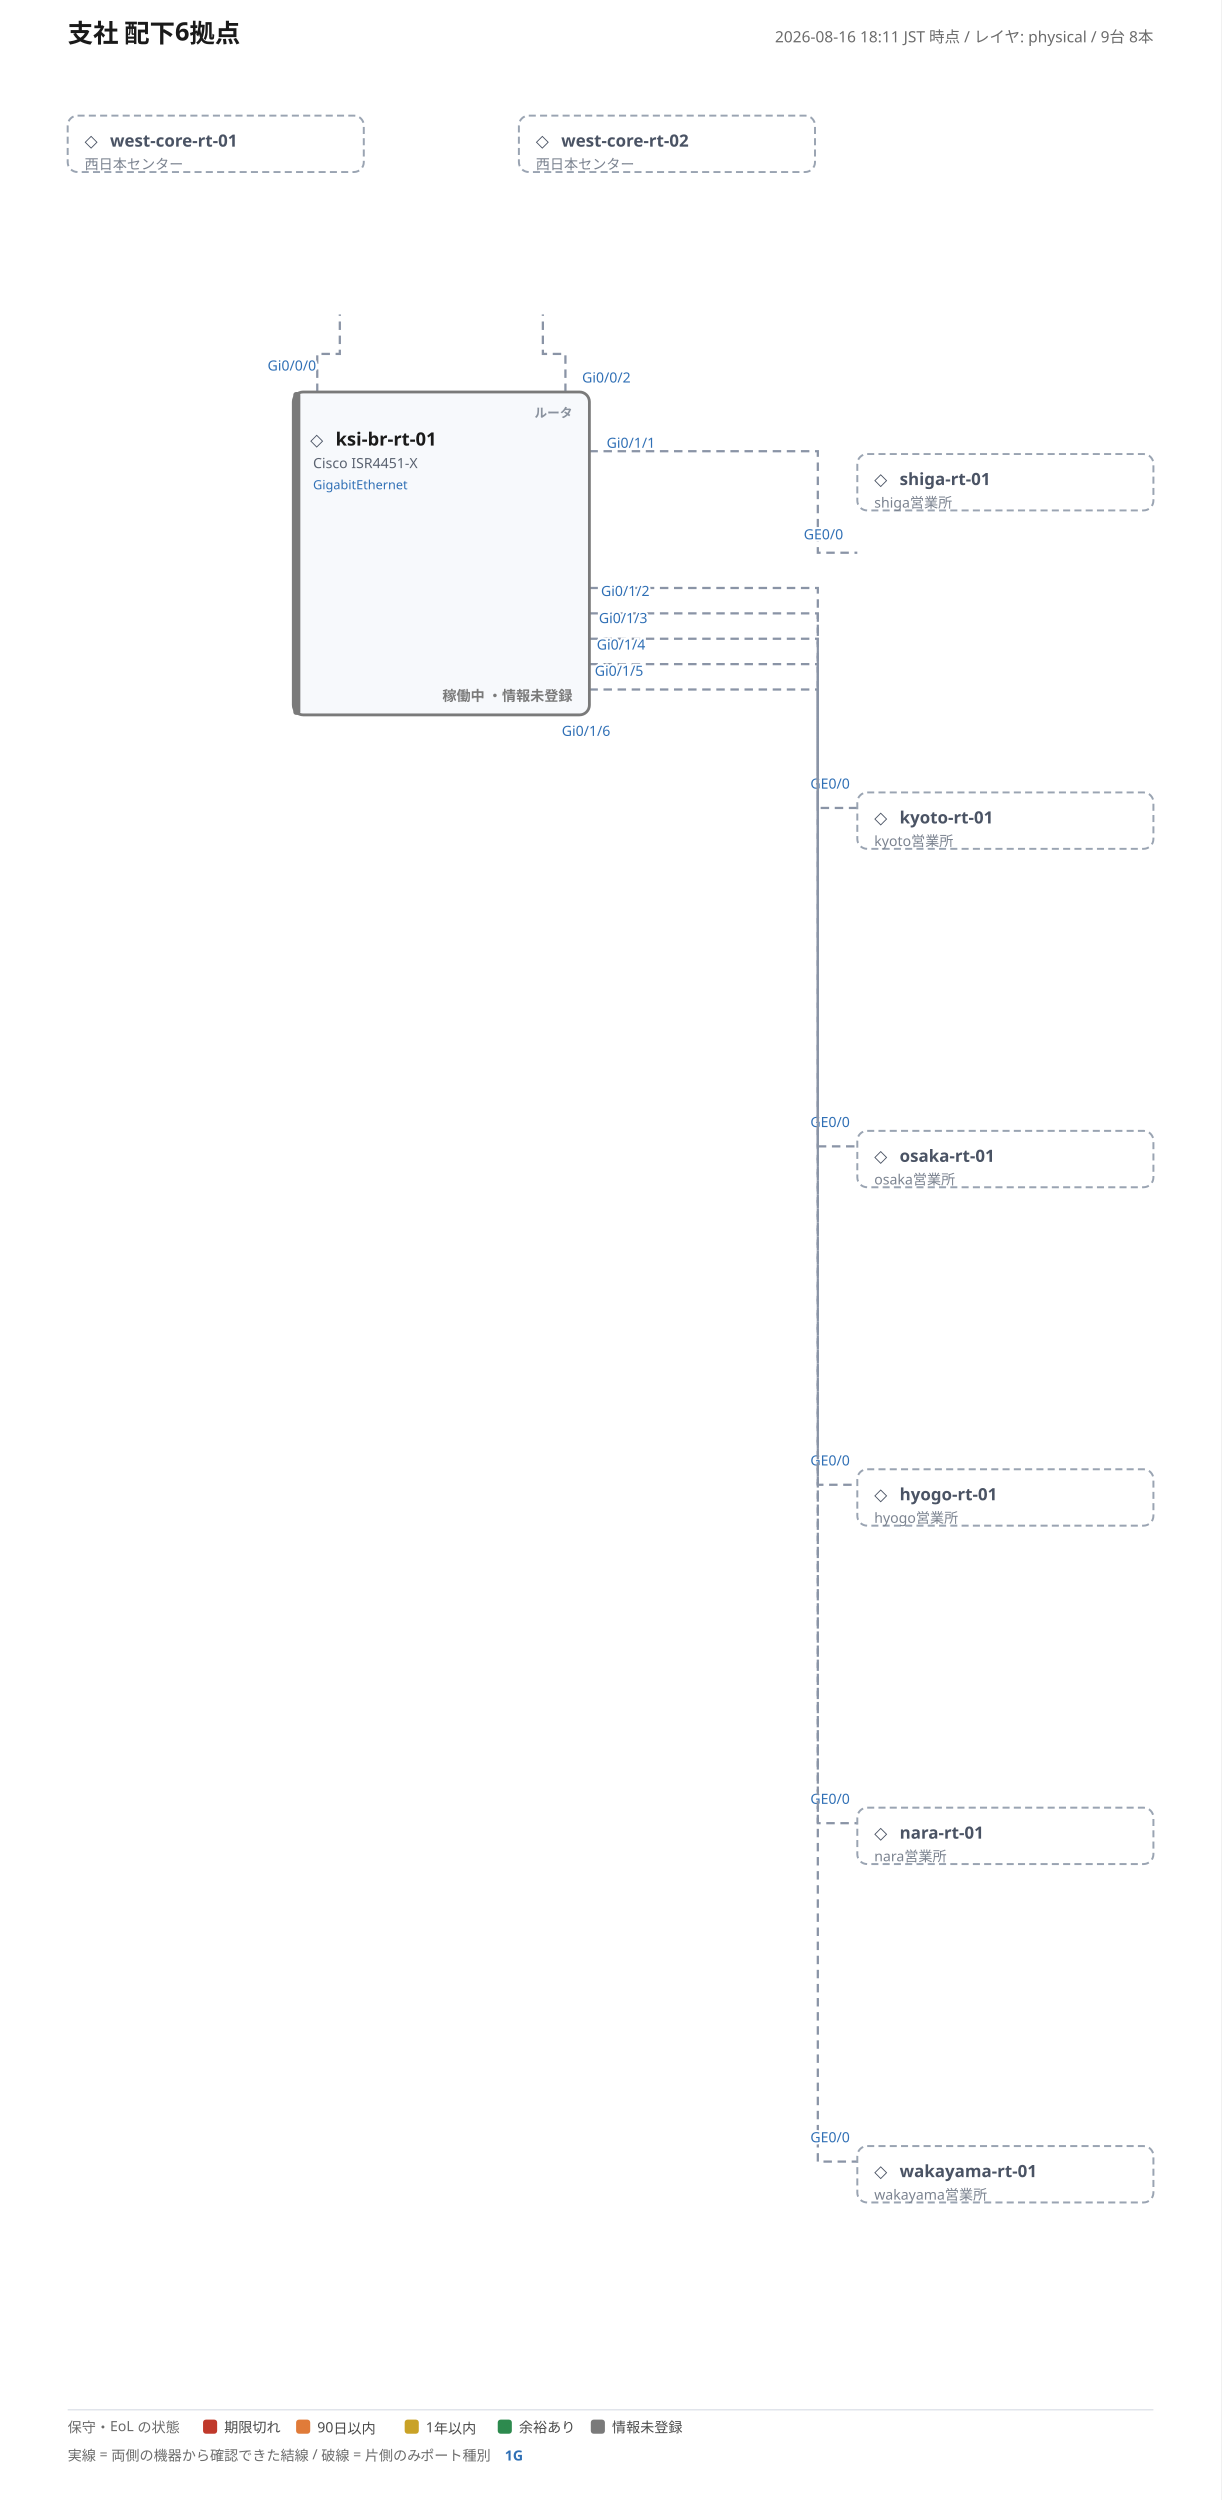
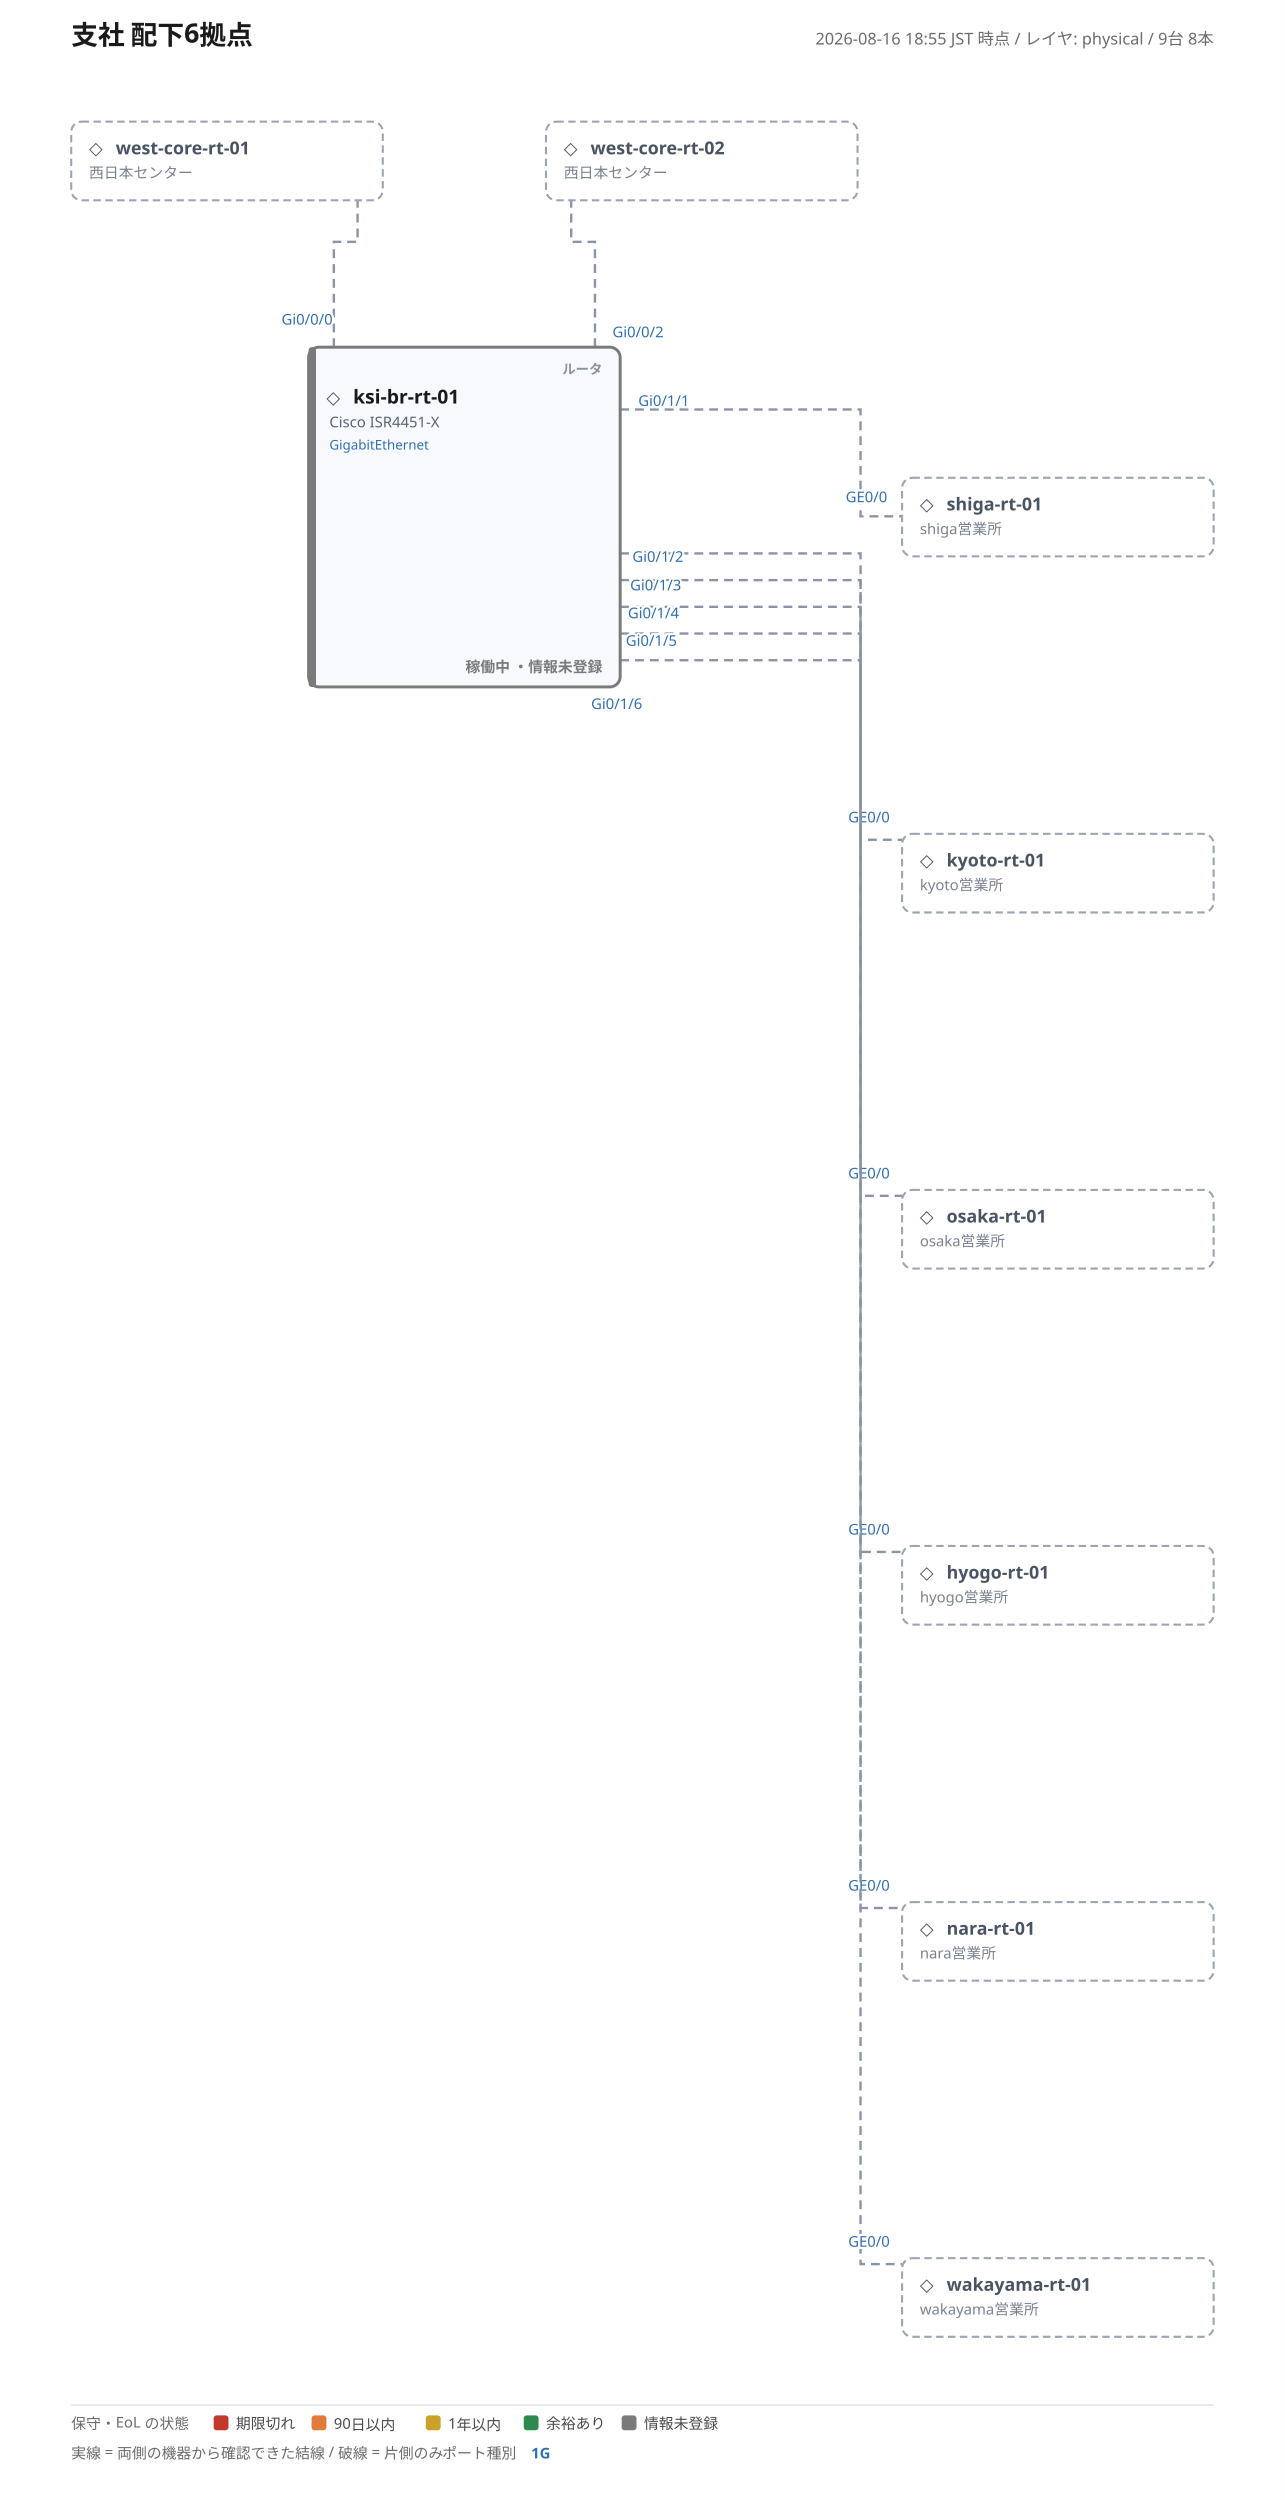
- <svg xmlns="http://www.w3.org/2000/svg" width="866" height="1773" viewBox="0 0 866 1773" font-family="'Yu Gothic', 'Hiragino Kaku Gothic ProN', Meiryo, 'Noto Sans JP', sans-serif">
+ <svg xmlns="http://www.w3.org/2000/svg" width="866" height="1685" viewBox="0 0 866 1685" font-family="'Yu Gothic', 'Hiragino Kaku Gothic ProN', Meiryo, 'Noto Sans JP', sans-serif">
  <rect width="100%" height="100%" fill="#ffffff" />
  <text x="48" y="30" font-size="18" font-weight="700" fill="#1a1a1a">支社 配下6拠点</text>
-   <text x="818" y="30" font-size="11" fill="#6b6b6b" text-anchor="end">2026-08-16 18:11 JST 時点 / レイヤ: physical / 9台 8本</text>
-   <polyline points="225,278 225,251 241,251 241,223" fill="none" stroke="#8a94a6" stroke-width="1.6" stroke-dasharray="6 4" />
-   <text class="port-label" x="224.2" y="262.8" font-size="10" fill="#2f6fb5" text-anchor="end" paint-order="stroke" stroke="#ffffff" stroke-width="3">Gi0/0/0</text>
-   <text class="port-label" x="237.8" y="240.3" font-size="10" fill="#2f6fb5" text-anchor="start" paint-order="stroke" stroke="#ffffff" stroke-width="3" />
-   <polyline points="401,278 401,251 385,251 385,223" fill="none" stroke="#8a94a6" stroke-width="1.6" stroke-dasharray="6 4" />
-   <text class="port-label" x="412.8" y="271.3" font-size="10" fill="#2f6fb5" text-anchor="start" paint-order="stroke" stroke="#ffffff" stroke-width="3">Gi0/0/2</text>
-   <text class="port-label" x="388.2" y="240.3" font-size="10" fill="#2f6fb5" text-anchor="end" paint-order="stroke" stroke="#ffffff" stroke-width="3" />
-   <polyline points="418,320 580,320 580,392 608,392" fill="none" stroke="#8a94a6" stroke-width="1.6" stroke-dasharray="6 4" />
-   <text class="port-label" x="430.2" y="317.6" font-size="10" fill="#2f6fb5" text-anchor="start" paint-order="stroke" stroke="#ffffff" stroke-width="3">Gi0/1/1</text>
-   <text class="port-label" x="598.0" y="382.5" font-size="10" fill="#2f6fb5" text-anchor="end" paint-order="stroke" stroke="#ffffff" stroke-width="3">GE0/0</text>
-   <polyline points="418,417 580,417 580,573 608,573" fill="none" stroke="#8a94a6" stroke-width="1.6" stroke-dasharray="6 4" />
-   <text class="port-label" x="426.2" y="422.7" font-size="10" fill="#2f6fb5" text-anchor="start" paint-order="stroke" stroke="#ffffff" stroke-width="3">Gi0/1/2</text>
-   <text class="port-label" x="602.7" y="559.3" font-size="10" fill="#2f6fb5" text-anchor="end" paint-order="stroke" stroke="#ffffff" stroke-width="3">GE0/0</text>
-   <polyline points="418,435 580,435 580,813 608,813" fill="none" stroke="#8a94a6" stroke-width="1.6" stroke-dasharray="6 4" />
-   <text class="port-label" x="424.7" y="441.9" font-size="10" fill="#2f6fb5" text-anchor="start" paint-order="stroke" stroke="#ffffff" stroke-width="3">Gi0/1/3</text>
-   <text class="port-label" x="602.7" y="799.3" font-size="10" fill="#2f6fb5" text-anchor="end" paint-order="stroke" stroke="#ffffff" stroke-width="3">GE0/0</text>
-   <polyline points="418,453 580,453 580,1053 608,1053" fill="none" stroke="#8a94a6" stroke-width="1.6" stroke-dasharray="6 4" />
-   <text class="port-label" x="423.2" y="460.7" font-size="10" fill="#2f6fb5" text-anchor="start" paint-order="stroke" stroke="#ffffff" stroke-width="3">Gi0/1/4</text>
-   <text class="port-label" x="602.7" y="1039.3" font-size="10" fill="#2f6fb5" text-anchor="end" paint-order="stroke" stroke="#ffffff" stroke-width="3">GE0/0</text>
-   <polyline points="418,471 580,471 580,1293 608,1293" fill="none" stroke="#8a94a6" stroke-width="1.6" stroke-dasharray="6 4" />
-   <text class="port-label" x="421.8" y="479.3" font-size="10" fill="#2f6fb5" text-anchor="start" paint-order="stroke" stroke="#ffffff" stroke-width="3">Gi0/1/5</text>
-   <text class="port-label" x="602.7" y="1279.3" font-size="10" fill="#2f6fb5" text-anchor="end" paint-order="stroke" stroke="#ffffff" stroke-width="3">GE0/0</text>
-   <polyline points="418,489 580,489 580,1533 608,1533" fill="none" stroke="#8a94a6" stroke-width="1.6" stroke-dasharray="6 4" />
-   <text class="port-label" x="398.4" y="521.9" font-size="10" fill="#2f6fb5" text-anchor="start" paint-order="stroke" stroke="#ffffff" stroke-width="3">Gi0/1/6</text>
-   <text class="port-label" x="602.7" y="1519.3" font-size="10" fill="#2f6fb5" text-anchor="end" paint-order="stroke" stroke="#ffffff" stroke-width="3">GE0/0</text>
+   <text x="818" y="30" font-size="11" fill="#6b6b6b" text-anchor="end">2026-08-16 18:55 JST 時点 / レイヤ: physical / 9台 8本</text>
+   <polyline points="225,234 225,163 241,163 241,135" fill="none" stroke="#8a94a6" stroke-width="1.6" stroke-dasharray="6 4" />
+   <text class="port-label" x="224.2" y="218.8" font-size="10" fill="#2f6fb5" text-anchor="end" paint-order="stroke" stroke="#ffffff" stroke-width="3">Gi0/0/0</text>
+   <text class="port-label" x="245.6" y="152.1" font-size="10" fill="#2f6fb5" text-anchor="start" paint-order="stroke" stroke="#ffffff" stroke-width="3" />
+   <polyline points="401,234 401,163 385,163 385,135" fill="none" stroke="#8a94a6" stroke-width="1.6" stroke-dasharray="6 4" />
+   <text class="port-label" x="412.8" y="227.3" font-size="10" fill="#2f6fb5" text-anchor="start" paint-order="stroke" stroke="#ffffff" stroke-width="3">Gi0/0/2</text>
+   <text class="port-label" x="380.4" y="152.1" font-size="10" fill="#2f6fb5" text-anchor="end" paint-order="stroke" stroke="#ffffff" stroke-width="3" />
+   <polyline points="418,276 580,276 580,348 608,348" fill="none" stroke="#8a94a6" stroke-width="1.6" stroke-dasharray="6 4" />
+   <text class="port-label" x="430.2" y="273.6" font-size="10" fill="#2f6fb5" text-anchor="start" paint-order="stroke" stroke="#ffffff" stroke-width="3">Gi0/1/1</text>
+   <text class="port-label" x="598.0" y="338.5" font-size="10" fill="#2f6fb5" text-anchor="end" paint-order="stroke" stroke="#ffffff" stroke-width="3">GE0/0</text>
+   <polyline points="418,373 580,373 580,566 608,566" fill="none" stroke="#8a94a6" stroke-width="1.6" stroke-dasharray="6 4" />
+   <text class="port-label" x="426.2" y="378.7" font-size="10" fill="#2f6fb5" text-anchor="start" paint-order="stroke" stroke="#ffffff" stroke-width="3">Gi0/1/2</text>
+   <text class="port-label" x="599.7" y="554.3" font-size="10" fill="#2f6fb5" text-anchor="end" paint-order="stroke" stroke="#ffffff" stroke-width="3">GE0/0</text>
+   <polyline points="418,391 580,391 580,806 608,806" fill="none" stroke="#8a94a6" stroke-width="1.6" stroke-dasharray="6 4" />
+   <text class="port-label" x="424.7" y="397.9" font-size="10" fill="#2f6fb5" text-anchor="start" paint-order="stroke" stroke="#ffffff" stroke-width="3">Gi0/1/3</text>
+   <text class="port-label" x="599.7" y="794.3" font-size="10" fill="#2f6fb5" text-anchor="end" paint-order="stroke" stroke="#ffffff" stroke-width="3">GE0/0</text>
+   <polyline points="418,409 580,409 580,1046 608,1046" fill="none" stroke="#8a94a6" stroke-width="1.6" stroke-dasharray="6 4" />
+   <text class="port-label" x="423.2" y="416.7" font-size="10" fill="#2f6fb5" text-anchor="start" paint-order="stroke" stroke="#ffffff" stroke-width="3">Gi0/1/4</text>
+   <text class="port-label" x="599.7" y="1034.3" font-size="10" fill="#2f6fb5" text-anchor="end" paint-order="stroke" stroke="#ffffff" stroke-width="3">GE0/0</text>
+   <polyline points="418,427 580,427 580,1286 608,1286" fill="none" stroke="#8a94a6" stroke-width="1.6" stroke-dasharray="6 4" />
+   <text class="port-label" x="421.8" y="435.3" font-size="10" fill="#2f6fb5" text-anchor="start" paint-order="stroke" stroke="#ffffff" stroke-width="3">Gi0/1/5</text>
+   <text class="port-label" x="599.7" y="1274.3" font-size="10" fill="#2f6fb5" text-anchor="end" paint-order="stroke" stroke="#ffffff" stroke-width="3">GE0/0</text>
+   <polyline points="418,445 580,445 580,1526 608,1526" fill="none" stroke="#8a94a6" stroke-width="1.6" stroke-dasharray="6 4" />
+   <text class="port-label" x="398.4" y="477.9" font-size="10" fill="#2f6fb5" text-anchor="start" paint-order="stroke" stroke="#ffffff" stroke-width="3">Gi0/1/6</text>
+   <text class="port-label" x="599.7" y="1514.3" font-size="10" fill="#2f6fb5" text-anchor="end" paint-order="stroke" stroke="#ffffff" stroke-width="3">GE0/0</text>
  <g>
-     <rect x="208" y="278" width="210" height="229" rx="7" fill="#f7f9fc" stroke="#7a7a7a" stroke-width="2" />
-     <rect x="208" y="278" width="5" height="229" rx="2" fill="#7a7a7a" />
-     <text x="406" y="296" font-size="9" font-weight="700" fill="#8a929e" text-anchor="end">ルータ</text>
-     <text x="220" y="316" font-size="12" fill="#4a5364">◇</text>
-     <text x="238" y="316" font-size="13" font-weight="700" fill="#1a1a1a">ksi-br-rt-01</text>
-     <text x="222" y="332" font-size="10" fill="#5a6270">Cisco ISR4451-X</text>
-     <text x="222" y="347" font-size="9">
+     <rect x="208" y="234" width="210" height="229" rx="7" fill="#f7f9fc" stroke="#7a7a7a" stroke-width="2" />
+     <rect x="208" y="234" width="5" height="229" rx="2" fill="#7a7a7a" />
+     <text x="406" y="252" font-size="9" font-weight="700" fill="#8a929e" text-anchor="end">ルータ</text>
+     <text x="220" y="272" font-size="12" fill="#4a5364">◇</text>
+     <text x="238" y="272" font-size="13" font-weight="700" fill="#1a1a1a">ksi-br-rt-01</text>
+     <text x="222" y="288" font-size="10" fill="#5a6270">Cisco ISR4451-X</text>
+     <text x="222" y="303" font-size="9">
      <tspan fill="#2f6fb5">GigabitEthernet</tspan>
    </text>
-     <text x="406" y="497" font-size="10" font-weight="600" fill="#7a7a7a" text-anchor="end">稼働中 ・情報未登録</text>
+     <text x="406" y="453" font-size="10" font-weight="600" fill="#7a7a7a" text-anchor="end">稼働中 ・情報未登録</text>
  </g>
  <g>
-     <rect x="48" y="82" width="210" height="40" rx="7" fill="none" stroke="#9aa4b2" stroke-width="1.4" stroke-dasharray="5 3" />
+     <rect x="48" y="82" width="210" height="53" rx="7" fill="none" stroke="#9aa4b2" stroke-width="1.4" stroke-dasharray="5 3" />
    <text x="60" y="104" font-size="12" fill="#4a5364">◇</text>
    <text x="78" y="104" font-size="12" font-weight="700" fill="#4a5364">west-core-rt-01</text>
    <text x="60" y="120" font-size="10" fill="#7a828f">西日本センター</text>
  </g>
  <g>
-     <rect x="368" y="82" width="210" height="40" rx="7" fill="none" stroke="#9aa4b2" stroke-width="1.4" stroke-dasharray="5 3" />
+     <rect x="368" y="82" width="210" height="53" rx="7" fill="none" stroke="#9aa4b2" stroke-width="1.4" stroke-dasharray="5 3" />
    <text x="380" y="104" font-size="12" fill="#4a5364">◇</text>
    <text x="398" y="104" font-size="12" font-weight="700" fill="#4a5364">west-core-rt-02</text>
    <text x="380" y="120" font-size="10" fill="#7a828f">西日本センター</text>
  </g>
  <g>
-     <rect x="608" y="322" width="210" height="40" rx="7" fill="none" stroke="#9aa4b2" stroke-width="1.4" stroke-dasharray="5 3" />
+     <rect x="608" y="322" width="210" height="53" rx="7" fill="none" stroke="#9aa4b2" stroke-width="1.4" stroke-dasharray="5 3" />
    <text x="620" y="344" font-size="12" fill="#4a5364">◇</text>
    <text x="638" y="344" font-size="12" font-weight="700" fill="#4a5364">shiga-rt-01</text>
    <text x="620" y="360" font-size="10" fill="#7a828f">shiga営業所</text>
  </g>
  <g>
-     <rect x="608" y="562" width="210" height="40" rx="7" fill="none" stroke="#9aa4b2" stroke-width="1.4" stroke-dasharray="5 3" />
+     <rect x="608" y="562" width="210" height="53" rx="7" fill="none" stroke="#9aa4b2" stroke-width="1.4" stroke-dasharray="5 3" />
    <text x="620" y="584" font-size="12" fill="#4a5364">◇</text>
    <text x="638" y="584" font-size="12" font-weight="700" fill="#4a5364">kyoto-rt-01</text>
    <text x="620" y="600" font-size="10" fill="#7a828f">kyoto営業所</text>
  </g>
  <g>
-     <rect x="608" y="802" width="210" height="40" rx="7" fill="none" stroke="#9aa4b2" stroke-width="1.4" stroke-dasharray="5 3" />
+     <rect x="608" y="802" width="210" height="53" rx="7" fill="none" stroke="#9aa4b2" stroke-width="1.4" stroke-dasharray="5 3" />
    <text x="620" y="824" font-size="12" fill="#4a5364">◇</text>
    <text x="638" y="824" font-size="12" font-weight="700" fill="#4a5364">osaka-rt-01</text>
    <text x="620" y="840" font-size="10" fill="#7a828f">osaka営業所</text>
  </g>
  <g>
-     <rect x="608" y="1042" width="210" height="40" rx="7" fill="none" stroke="#9aa4b2" stroke-width="1.4" stroke-dasharray="5 3" />
+     <rect x="608" y="1042" width="210" height="53" rx="7" fill="none" stroke="#9aa4b2" stroke-width="1.4" stroke-dasharray="5 3" />
    <text x="620" y="1064" font-size="12" fill="#4a5364">◇</text>
    <text x="638" y="1064" font-size="12" font-weight="700" fill="#4a5364">hyogo-rt-01</text>
    <text x="620" y="1080" font-size="10" fill="#7a828f">hyogo営業所</text>
  </g>
  <g>
-     <rect x="608" y="1282" width="210" height="40" rx="7" fill="none" stroke="#9aa4b2" stroke-width="1.4" stroke-dasharray="5 3" />
+     <rect x="608" y="1282" width="210" height="53" rx="7" fill="none" stroke="#9aa4b2" stroke-width="1.4" stroke-dasharray="5 3" />
    <text x="620" y="1304" font-size="12" fill="#4a5364">◇</text>
    <text x="638" y="1304" font-size="12" font-weight="700" fill="#4a5364">nara-rt-01</text>
    <text x="620" y="1320" font-size="10" fill="#7a828f">nara営業所</text>
  </g>
  <g>
-     <rect x="608" y="1522" width="210" height="40" rx="7" fill="none" stroke="#9aa4b2" stroke-width="1.4" stroke-dasharray="5 3" />
+     <rect x="608" y="1522" width="210" height="53" rx="7" fill="none" stroke="#9aa4b2" stroke-width="1.4" stroke-dasharray="5 3" />
    <text x="620" y="1544" font-size="12" fill="#4a5364">◇</text>
    <text x="638" y="1544" font-size="12" font-weight="700" fill="#4a5364">wakayama-rt-01</text>
    <text x="620" y="1560" font-size="10" fill="#7a828f">wakayama営業所</text>
  </g>
-   <line x1="48" y1="1709" x2="818" y2="1709" stroke="#dfe3ea" stroke-width="1" />
-   <text x="48" y="1725" font-size="10" fill="#6b6b6b">保守・EoL の状態</text>
-   <rect x="144" y="1716" width="10" height="10" rx="2" fill="#c0392b" />
-   <text x="159" y="1725" font-size="10" fill="#4a4a4a">期限切れ</text>
-   <rect x="210" y="1716" width="10" height="10" rx="2" fill="#e07b39" />
-   <text x="225" y="1725" font-size="10" fill="#4a4a4a">90日以内</text>
-   <rect x="287" y="1716" width="10" height="10" rx="2" fill="#c9a227" />
-   <text x="302" y="1725" font-size="10" fill="#4a4a4a">1年以内</text>
-   <rect x="353" y="1716" width="10" height="10" rx="2" fill="#2d8a4e" />
-   <text x="368" y="1725" font-size="10" fill="#4a4a4a">余裕あり</text>
-   <rect x="419" y="1716" width="10" height="10" rx="2" fill="#7a7a7a" />
-   <text x="434" y="1725" font-size="10" fill="#4a4a4a">情報未登録</text>
-   <text x="48" y="1745" font-size="10" fill="#6b6b6b">実線 = 両側の機器から確認できた結線 / 破線 = 片側のみ</text>
-   <text x="298" y="1745" font-size="10" fill="#6b6b6b">ポート種別</text>
-   <text x="358" y="1745" font-size="10" fill="#2f6fb5" font-weight="700">1G</text>
+   <line x1="48" y1="1621" x2="818" y2="1621" stroke="#dfe3ea" stroke-width="1" />
+   <text x="48" y="1637" font-size="10" fill="#6b6b6b">保守・EoL の状態</text>
+   <rect x="144" y="1628" width="10" height="10" rx="2" fill="#c0392b" />
+   <text x="159" y="1637" font-size="10" fill="#4a4a4a">期限切れ</text>
+   <rect x="210" y="1628" width="10" height="10" rx="2" fill="#e07b39" />
+   <text x="225" y="1637" font-size="10" fill="#4a4a4a">90日以内</text>
+   <rect x="287" y="1628" width="10" height="10" rx="2" fill="#c9a227" />
+   <text x="302" y="1637" font-size="10" fill="#4a4a4a">1年以内</text>
+   <rect x="353" y="1628" width="10" height="10" rx="2" fill="#2d8a4e" />
+   <text x="368" y="1637" font-size="10" fill="#4a4a4a">余裕あり</text>
+   <rect x="419" y="1628" width="10" height="10" rx="2" fill="#7a7a7a" />
+   <text x="434" y="1637" font-size="10" fill="#4a4a4a">情報未登録</text>
+   <text x="48" y="1657" font-size="10" fill="#6b6b6b">実線 = 両側の機器から確認できた結線 / 破線 = 片側のみ</text>
+   <text x="298" y="1657" font-size="10" fill="#6b6b6b">ポート種別</text>
+   <text x="358" y="1657" font-size="10" fill="#2f6fb5" font-weight="700">1G</text>
</svg>
